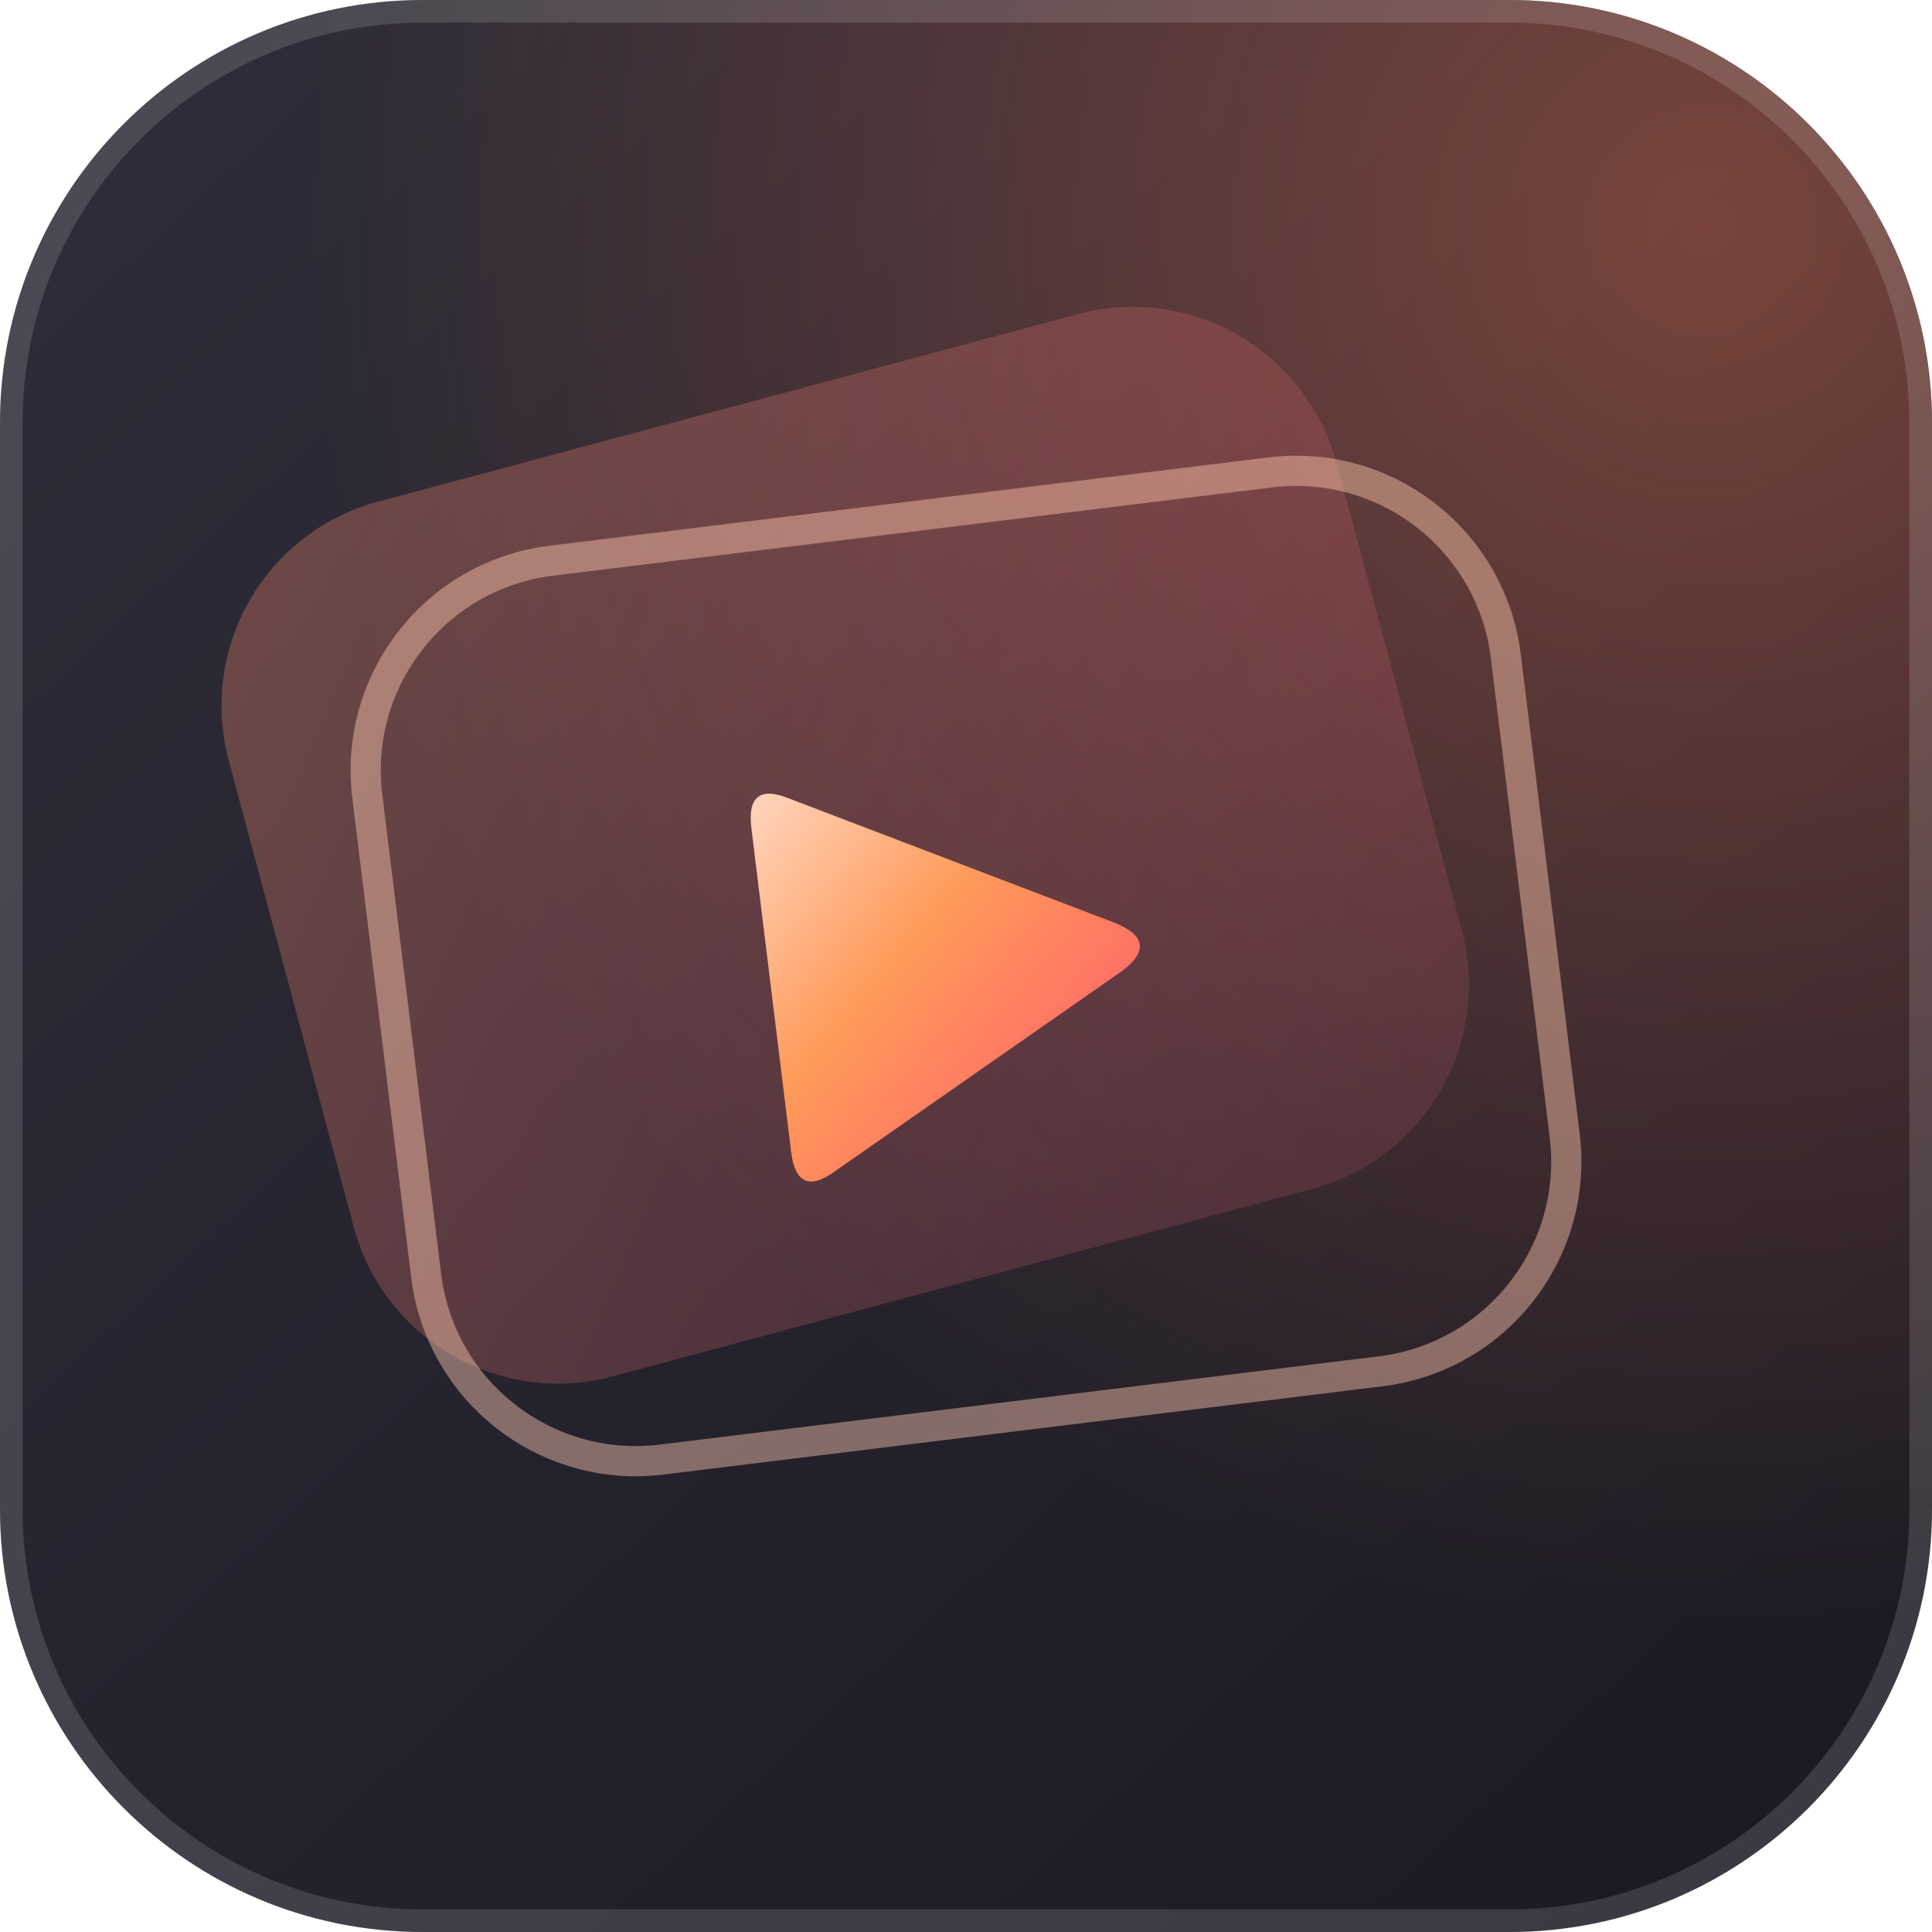
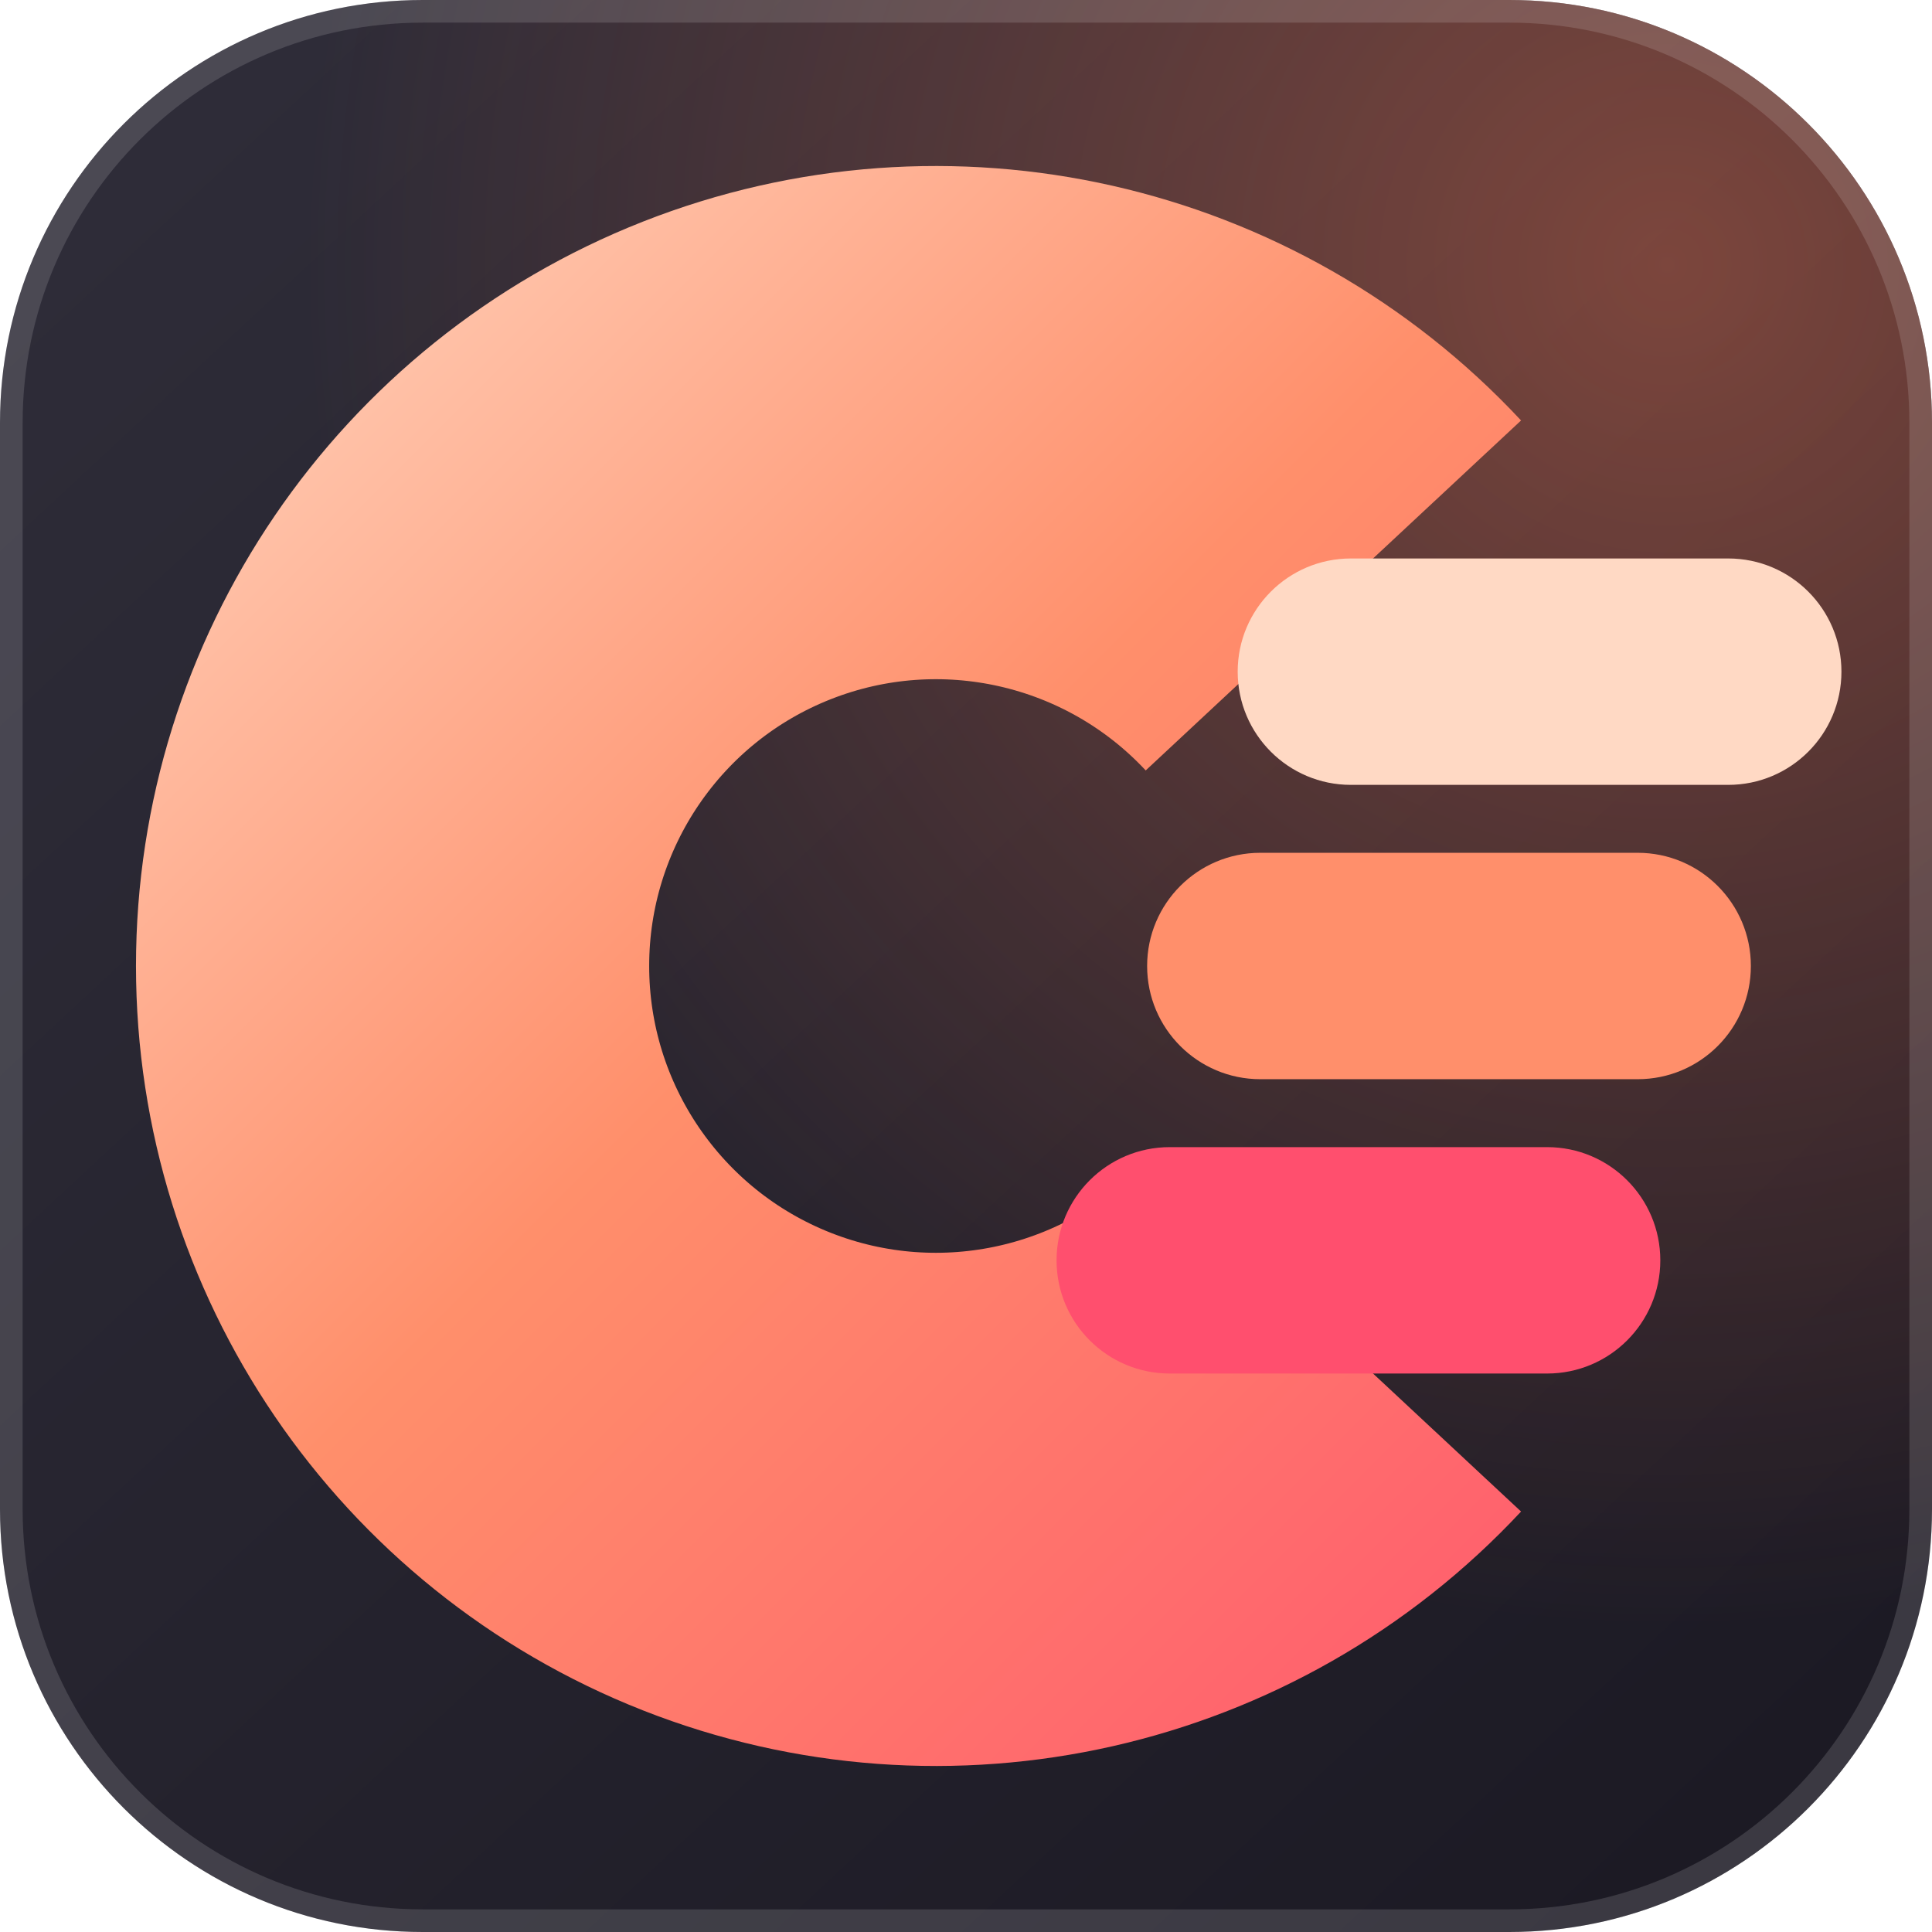
- <svg xmlns="http://www.w3.org/2000/svg" viewBox="0 0 128 128" fill="none">
+ <svg xmlns="http://www.w3.org/2000/svg" viewBox="0 0 128 128" width="128" height="128" fill="none">
  <defs>
    <linearGradient id="bg" x1="12" y1="8" x2="116" y2="120" gradientUnits="userSpaceOnUse">
      <stop stop-color="#2e2c38" />
      <stop offset="1" stop-color="#1c1a24" />
    </linearGradient>
-     <radialGradient id="glow" cx="0.88" cy="0.12" r="0.72" gradientUnits="objectBoundingBox">
-       <stop stop-color="#ff7a52" stop-opacity="0.38" />
+     <radialGradient id="glow" cx="0.86" cy="0.14" r="0.7" gradientUnits="objectBoundingBox">
+       <stop stop-color="#ff7a52" stop-opacity="0.4" />
      <stop offset="1" stop-color="#ff7a52" stop-opacity="0" />
    </radialGradient>
-     <linearGradient id="accent" x1="25" y1="16" x2="51" y2="44" gradientUnits="userSpaceOnUse">
+     <linearGradient id="accent" x1="8" y1="10" x2="118" y2="120" gradientUnits="userSpaceOnUse">
      <stop stop-color="#ffd9c4" />
-       <stop offset="0.4" stop-color="#ff9a5a" />
+       <stop offset="0.45" stop-color="#ff8f6b" />
      <stop offset="1" stop-color="#ff4f6e" />
-     </linearGradient>
-     <linearGradient id="layer" x1="0" y1="0" x2="76" y2="60" gradientUnits="userSpaceOnUse">
-       <stop stop-color="#ff8f6b" stop-opacity="0.32" />
-       <stop offset="1" stop-color="#ff6b8a" stop-opacity="0.12" />
    </linearGradient>
  </defs>
  <rect width="128" height="128" rx="28" fill="url(#bg)" />
  <rect width="128" height="128" rx="28" fill="url(#glow)" />
  <rect x="0.75" y="0.75" width="126.5" height="126.5" rx="27.25" stroke="rgba(255,255,255,0.14)" stroke-width="1.5" />
-   <g transform="translate(56 56) rotate(-15) translate(-38 -30)">
-     <rect width="76" height="60" rx="14" fill="url(#layer)" />
-   </g>
-   <g transform="translate(64 64) rotate(-7) translate(-38 -30)">
-     <rect width="76" height="60" rx="14" stroke="rgba(255, 200, 175, 0.45)" stroke-width="2" />
-     <path d="M 25 19.2 L 25 40.8 Q 25 44 27.8 42.4 L 48.2 31.6 Q 51 30 48.2 28.4 L 27.8 17.6 Q 25 16 25 19.2 Z" fill="url(#accent)" />
-   </g>
+   <path d="M88.34 39.45 A36 36 0 1 0 88.34 88.55" stroke="url(#accent)" stroke-width="34" stroke-linecap="butt" fill="none" />
+   <rect x="82" y="37" width="40" height="15" rx="7.5" fill="#ffd9c4" />
+   <rect x="76" y="56.5" width="40" height="15" rx="7.5" fill="#ff8f6b" />
+   <rect x="70" y="76" width="40" height="15" rx="7.5" fill="#ff4f6e" />
</svg>
